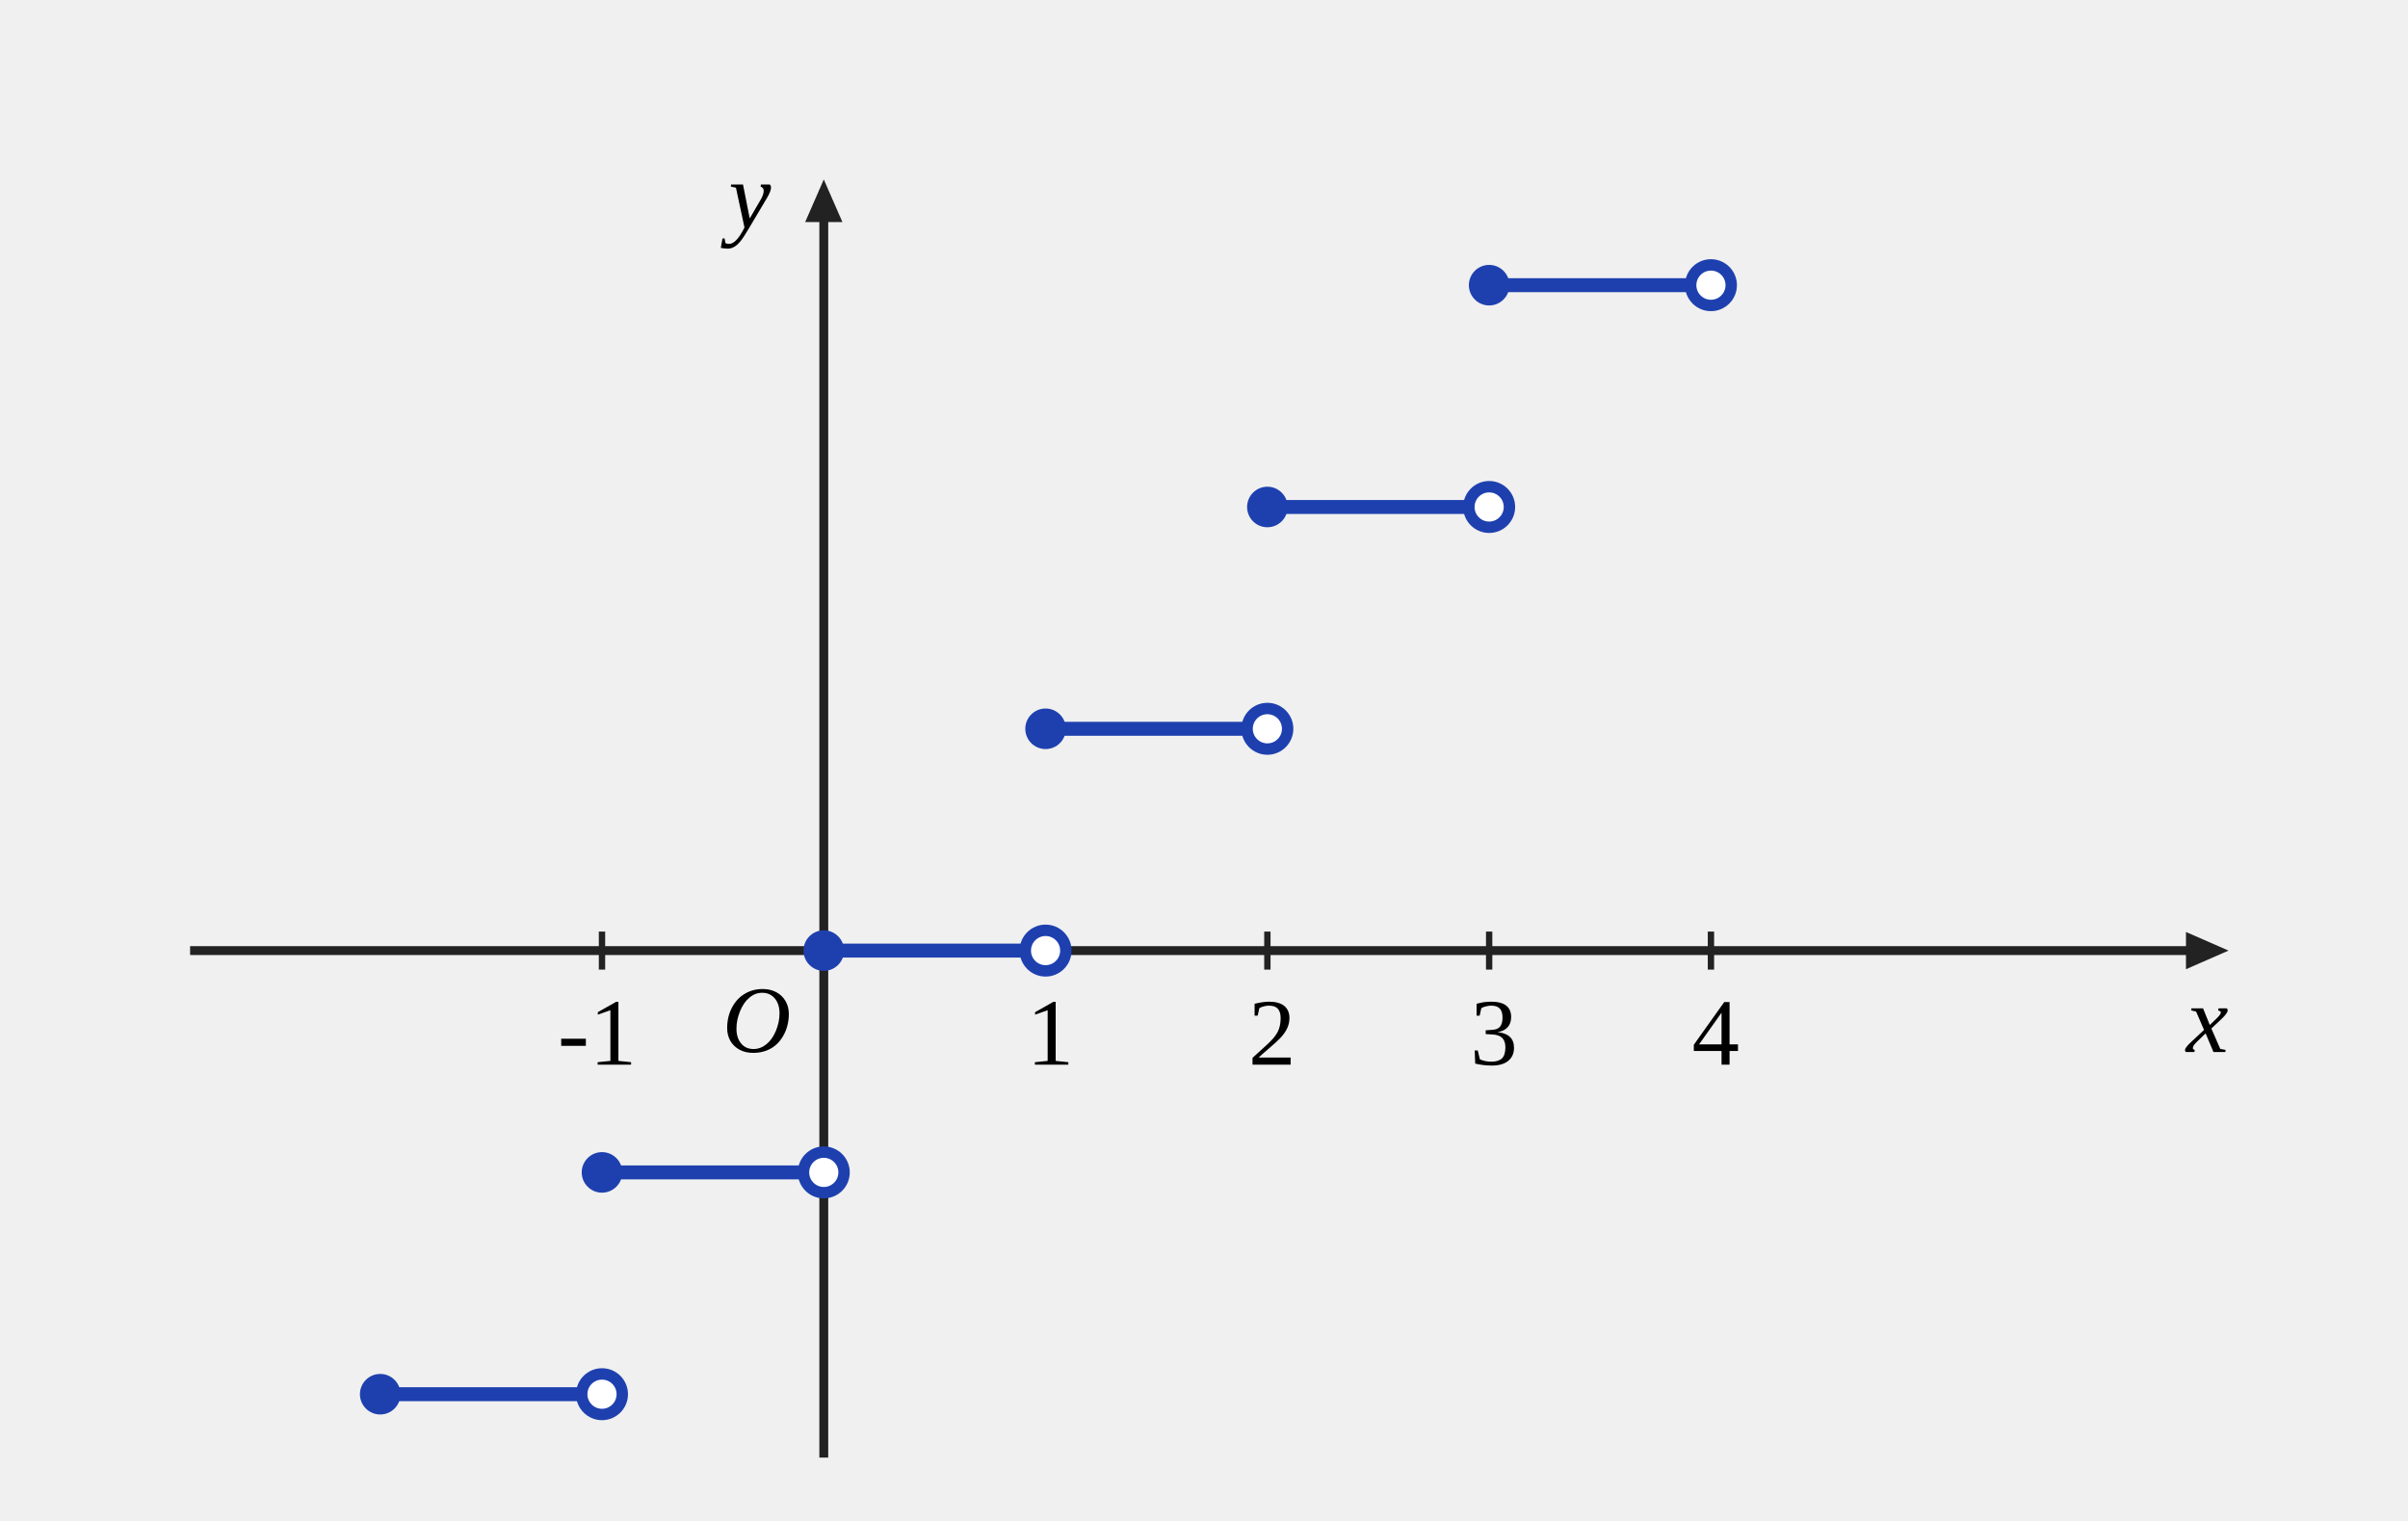
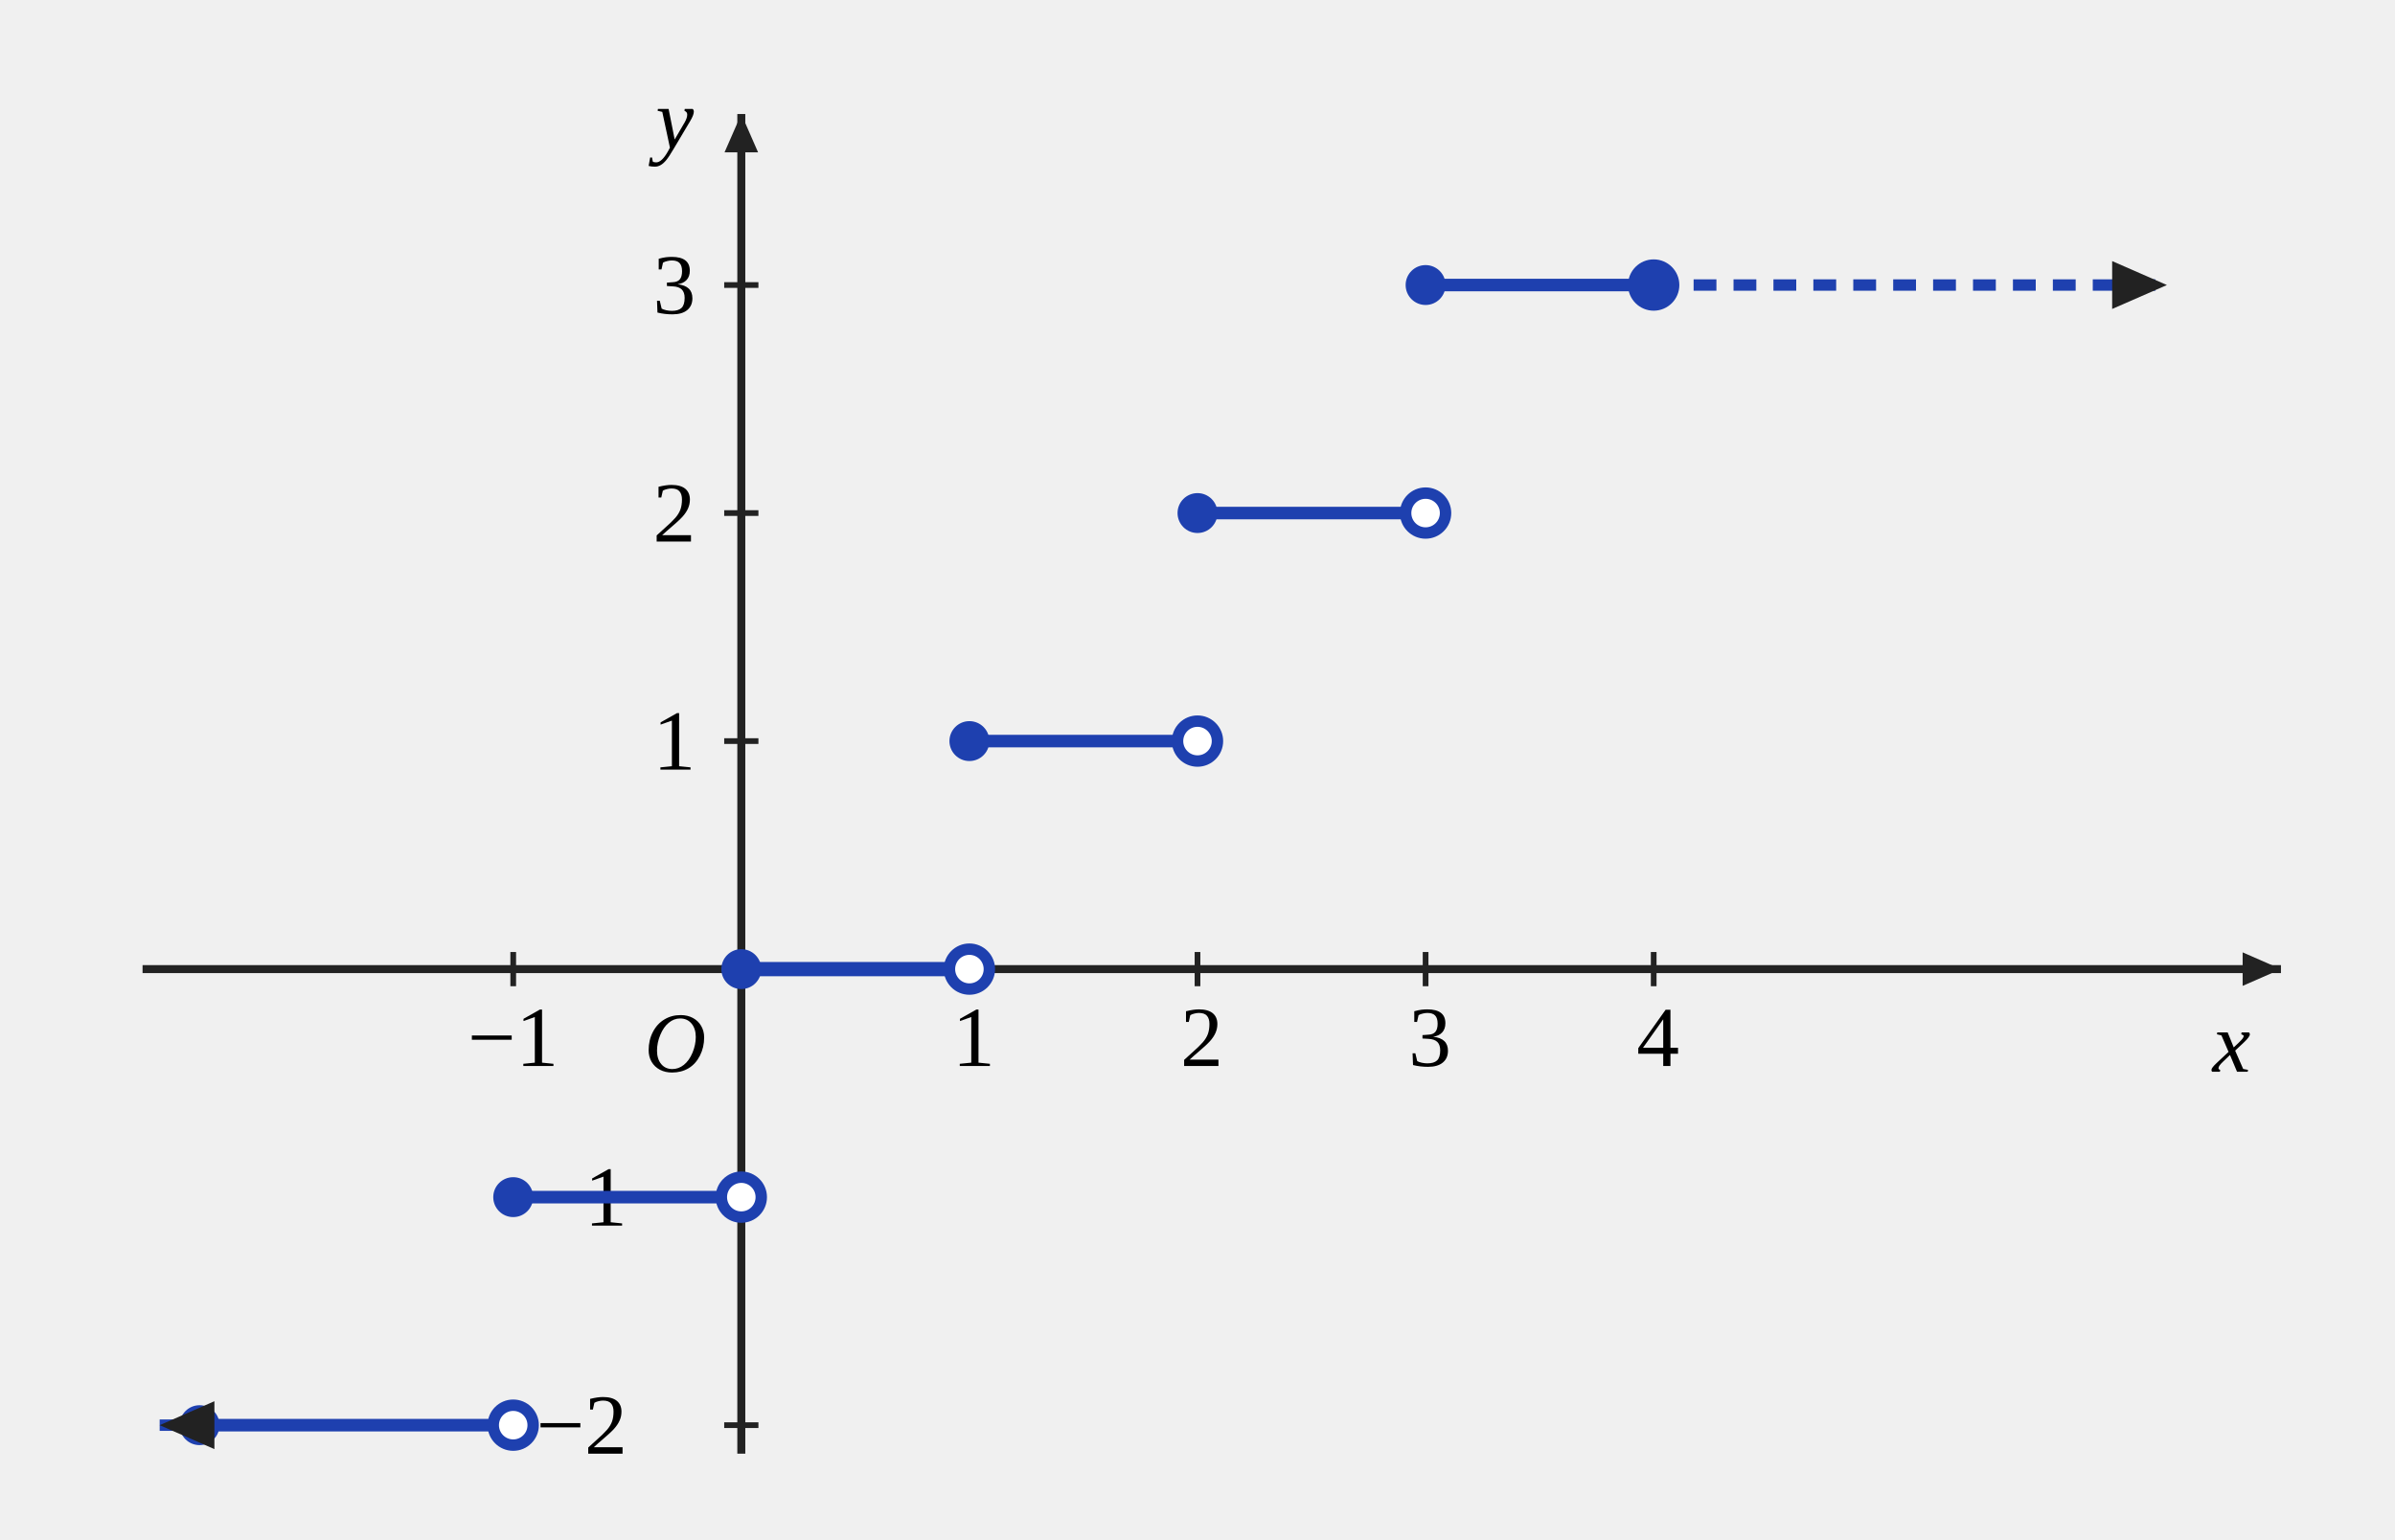
- <svg xmlns="http://www.w3.org/2000/svg" viewBox="0 0 380 240" width="100%" height="auto" style="max-width:380px; font-family:'Times New Roman', serif; font-size:15px;">
+ <svg xmlns="http://www.w3.org/2000/svg" viewBox="0 0 420 270" width="100%" height="auto" style="max-width:420px; font-family:'Times New Roman', serif; font-size:15px;">
  <defs>
-     <marker id="arr3" viewBox="0 0 10 10" refX="6" refY="5" markerWidth="6" markerHeight="6" orient="auto-start-reverse">
+     <marker id="arr3" viewBox="0 0 10 10" refX="8" refY="5" markerWidth="6" markerHeight="6" orient="auto">
      <path d="M 0 1.5 L 8 5 L 0 8.5 z" fill="#222" />
    </marker>
  </defs>
-   <g transform="translate(10, 10)">
-     <line x1="20" y1="140" x2="340" y2="140" stroke="#222" stroke-width="1.4" marker-end="url(#arr3)" />
-     <line x1="120" y1="220" x2="120" y2="20" stroke="#222" stroke-width="1.4" marker-end="url(#arr3)" />
-     <text x="335" y="156" font-style="italic">x</text>
-     <text x="105" y="26" font-style="italic">y</text>
-     <text x="104" y="156" font-style="italic">O</text>
-     <line x1="85" y1="137" x2="85" y2="143" stroke="#222" />
-     <text x="78" y="158">-1</text>
-     <line x1="155" y1="137" x2="155" y2="143" stroke="#222" />
-     <text x="152" y="158">1</text>
-     <line x1="190" y1="137" x2="190" y2="143" stroke="#222" />
-     <text x="187" y="158">2</text>
-     <line x1="225" y1="137" x2="225" y2="143" stroke="#222" />
-     <text x="222" y="158">3</text>
-     <line x1="260" y1="137" x2="260" y2="143" stroke="#222" />
-     <text x="257" y="158">4</text>
-     <line x1="50" y1="210" x2="85" y2="210" stroke="#1e40af" stroke-width="2.2" />
-     <circle cx="50" cy="210" r="3.2" fill="#1e40af" />
-     <circle cx="85" cy="210" r="3.2" fill="#fff" stroke="#1e40af" stroke-width="1.8" />
-     <line x1="85" y1="175" x2="120" y2="175" stroke="#1e40af" stroke-width="2.2" />
-     <circle cx="85" cy="175" r="3.2" fill="#1e40af" />
-     <circle cx="120" cy="175" r="3.2" fill="#fff" stroke="#1e40af" stroke-width="1.8" />
-     <line x1="120" y1="140" x2="155" y2="140" stroke="#1e40af" stroke-width="2.2" />
-     <circle cx="120" cy="140" r="3.2" fill="#1e40af" />
-     <circle cx="155" cy="140" r="3.2" fill="#fff" stroke="#1e40af" stroke-width="1.8" />
-     <line x1="155" y1="105" x2="190" y2="105" stroke="#1e40af" stroke-width="2.2" />
-     <circle cx="155" cy="105" r="3.2" fill="#1e40af" />
-     <circle cx="190" cy="105" r="3.2" fill="#fff" stroke="#1e40af" stroke-width="1.8" />
-     <line x1="190" y1="70" x2="225" y2="70" stroke="#1e40af" stroke-width="2.2" />
-     <circle cx="190" cy="70" r="3.2" fill="#1e40af" />
-     <circle cx="225" cy="70" r="3.2" fill="#fff" stroke="#1e40af" stroke-width="1.8" />
-     <line x1="225" y1="35" x2="260" y2="35" stroke="#1e40af" stroke-width="2.2" />
-     <circle cx="225" cy="35" r="3.2" fill="#1e40af" />
-     <circle cx="260" cy="35" r="3.2" fill="#fff" stroke="#1e40af" stroke-width="1.8" />
-   </g>
+   <line x1="25" y1="170" x2="400" y2="170" stroke="#222" stroke-width="1.4" marker-end="url(#arr3)" />
+   <line x1="130" y1="255" x2="130" y2="20" stroke="#222" stroke-width="1.4" marker-end="url(#arr3)" />
+   <text x="388" y="188" font-style="italic">x</text>
+   <text x="115" y="26" font-style="italic">y</text>
+   <text x="113" y="188" font-style="italic">O</text>
+   <line x1="90" y1="167" x2="90" y2="173" stroke="#222" />
+   <text x="82" y="187">−1</text>
+   <line x1="170" y1="167" x2="170" y2="173" stroke="#222" />
+   <text x="167" y="187">1</text>
+   <line x1="210" y1="167" x2="210" y2="173" stroke="#222" />
+   <text x="207" y="187">2</text>
+   <line x1="250" y1="167" x2="250" y2="173" stroke="#222" />
+   <text x="247" y="187">3</text>
+   <line x1="290" y1="167" x2="290" y2="173" stroke="#222" />
+   <text x="287" y="187">4</text>
+   <line x1="127" y1="210" x2="133" y2="210" stroke="#222" />
+   <text x="110" y="215" text-anchor="end">−1</text>
+   <line x1="127" y1="130" x2="133" y2="130" stroke="#222" />
+   <text x="122" y="135" text-anchor="end">1</text>
+   <line x1="127" y1="90" x2="133" y2="90" stroke="#222" />
+   <text x="122" y="95" text-anchor="end">2</text>
+   <line x1="127" y1="50" x2="133" y2="50" stroke="#222" />
+   <text x="122" y="55" text-anchor="end">3</text>
+   <line x1="127" y1="250" x2="133" y2="250" stroke="#222" />
+   <text x="110" y="255" text-anchor="end">−2</text>
+   <line x1="35" y1="250" x2="90" y2="250" stroke="#1e40af" stroke-width="2.2" />
+   <circle cx="35" cy="250" r="3.5" fill="#1e40af" />
+   <circle cx="90" cy="250" r="3.5" fill="white" stroke="#1e40af" stroke-width="2" />
+   <line x1="35" y1="250" x2="28" y2="250" stroke="#1e40af" stroke-width="2" marker-end="url(#arr3)" />
+   <line x1="90" y1="210" x2="130" y2="210" stroke="#1e40af" stroke-width="2.2" />
+   <circle cx="90" cy="210" r="3.5" fill="#1e40af" />
+   <circle cx="130" cy="210" r="3.5" fill="white" stroke="#1e40af" stroke-width="2" />
+   <line x1="130" y1="170" x2="170" y2="170" stroke="#1e40af" stroke-width="2.5" />
+   <circle cx="130" cy="170" r="3.5" fill="#1e40af" />
+   <circle cx="170" cy="170" r="3.5" fill="white" stroke="#1e40af" stroke-width="2" />
+   <line x1="170" y1="130" x2="210" y2="130" stroke="#1e40af" stroke-width="2.2" />
+   <circle cx="170" cy="130" r="3.5" fill="#1e40af" />
+   <circle cx="210" cy="130" r="3.5" fill="white" stroke="#1e40af" stroke-width="2" />
+   <line x1="210" y1="90" x2="250" y2="90" stroke="#1e40af" stroke-width="2.2" />
+   <circle cx="210" cy="90" r="3.5" fill="#1e40af" />
+   <circle cx="250" cy="90" r="3.5" fill="white" stroke="#1e40af" stroke-width="2" />
+   <line x1="250" y1="50" x2="290" y2="50" stroke="#1e40af" stroke-width="2.2" />
+   <circle cx="250" cy="50" r="3.5" fill="#1e40af" />
+   <circle cx="290" cy="50" r="3.5" fill="white" stroke="#1e40af" stroke-width="2" />
+   <line x1="290" y1="50" x2="380" y2="50" stroke="#1e40af" stroke-width="2" stroke-dasharray="4,3" marker-end="url(#arr3)" />
+   <circle cx="290" cy="50" r="3.5" fill="#1e40af" />
</svg>
